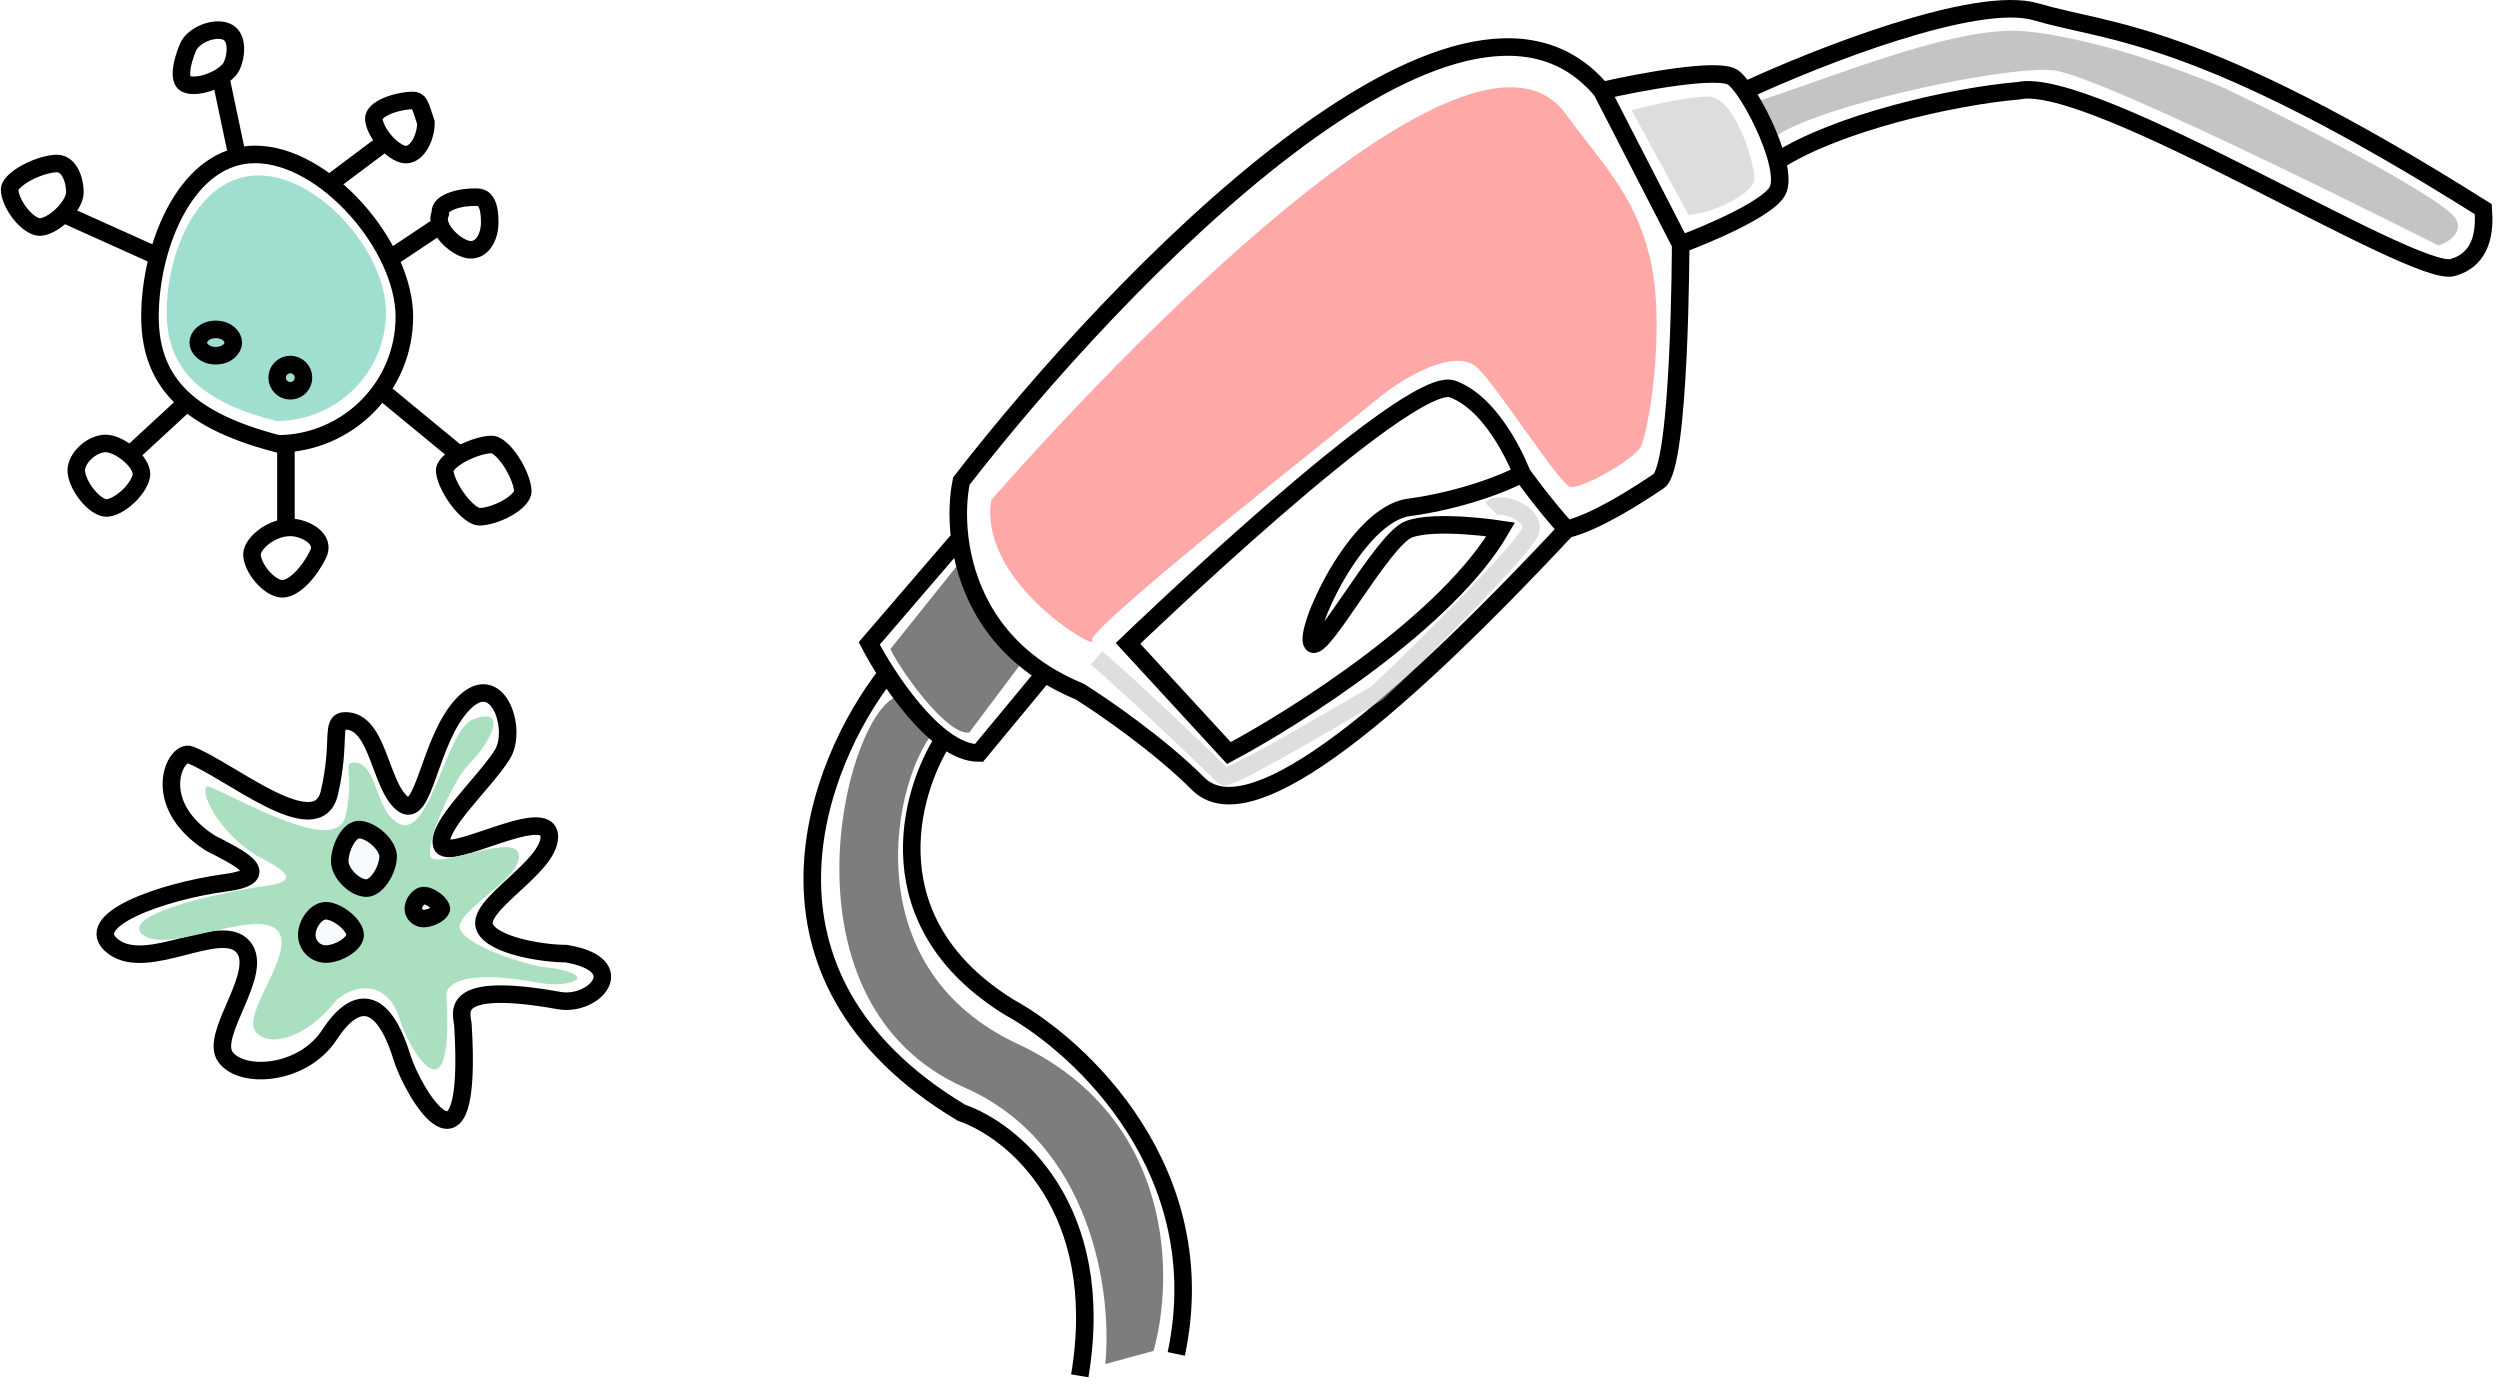
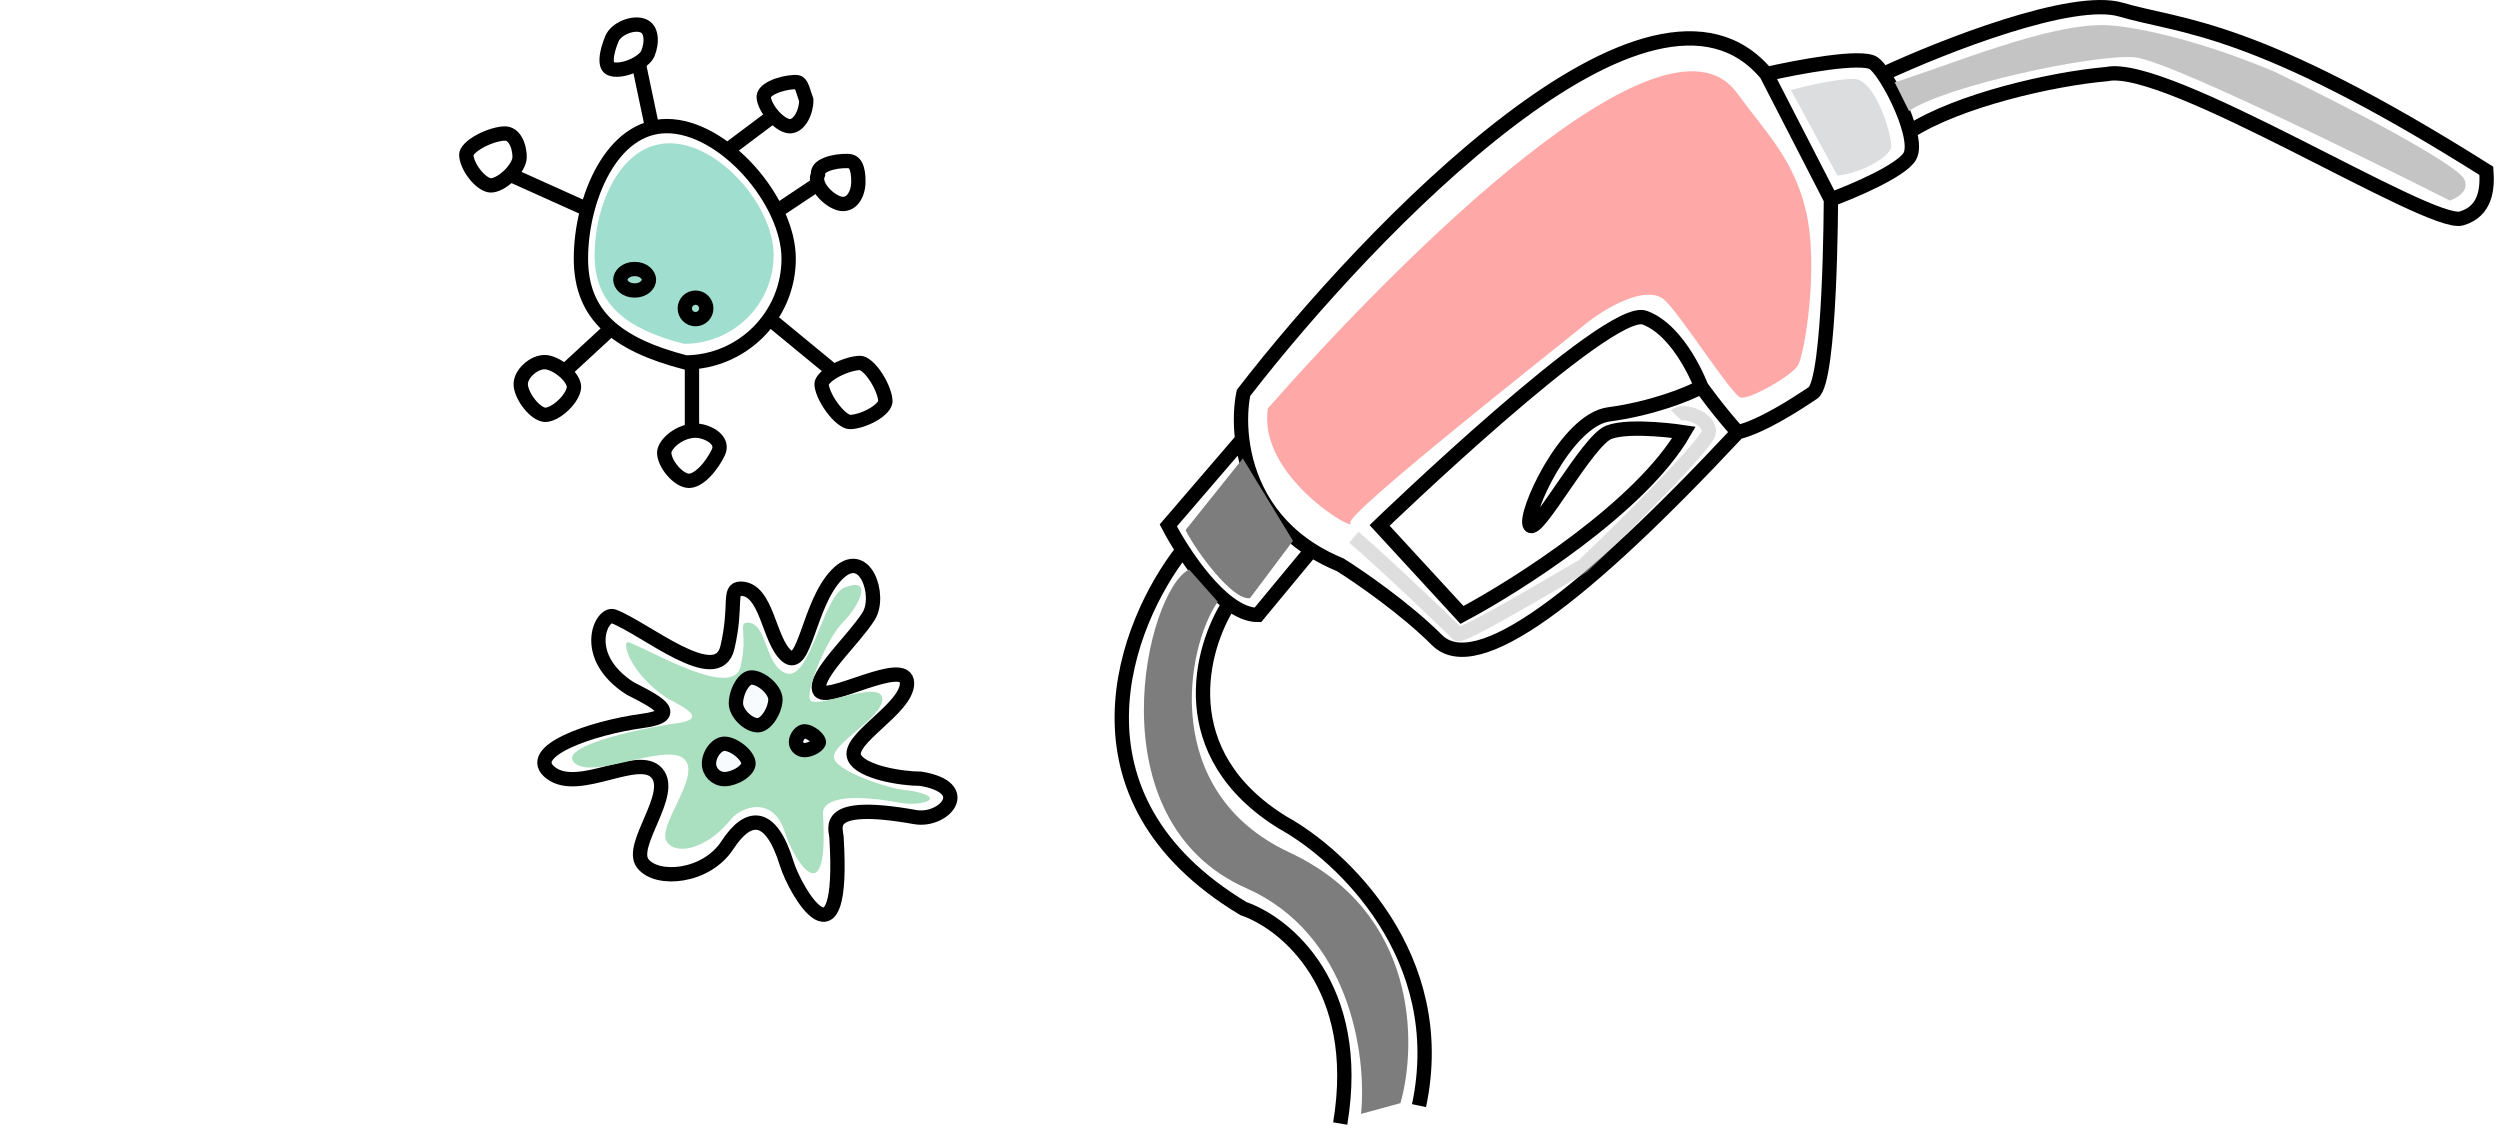
- <svg xmlns="http://www.w3.org/2000/svg" width="285" height="158" viewBox="0 0 285 158" fill="none">
-   <path d="M229.5 3.5C221.5 3.5 208.833 8.833 200.5 11.5L202.5 15.5C207.5 12 228.5 7.5 234 8C239.5 8.5 278 28 278 28C278 28 281 27 280 25C279 23 265 15.5 253.5 10C242.517 5.378 233.204 3.5 229.5 3.5Z" fill="#C4C4C4" />
-   <path d="M101.5 74L109.5 64L116.5 75.5L110.5 83.5C108.1 83.9 103 77 101.5 74Z" fill="#7D7D7D" />
-   <path d="M106.001 84L102.001 79.5C96.001 82.5 88.501 114.5 110.001 124C124.349 130.34 126.834 147.167 126.001 155.5L131.501 154C133.834 145.833 134.001 127.4 116.001 119C98.001 110.6 101.501 90.5 106.001 84Z" fill="#7D7D7D" />
-   <path d="M182.594 10.345C166.594 -8.855 127.261 32.012 109.594 54.846C109.25 56.518 109.1 58.806 109.41 61.344M182.594 10.345L191.594 27.846M182.594 10.345C186.928 9.346 195.994 7.646 197.594 8.846C197.961 9.121 198.413 9.65 198.897 10.345M191.594 27.846C191.594 27.846 191.558 53.191 189.094 54.846C186.631 56.5 182.001 59.5 178.594 60.346M191.594 27.846C194.761 26.679 201.394 23.846 202.594 21.846C203.028 21.122 202.959 19.852 202.594 18.378M178.594 60.346C176.001 57.5 173.501 54 173.501 54M178.594 60.346C157.095 83.346 142.094 94.846 136.594 89.346C132.194 84.946 125.761 80.512 123.094 78.846C121.617 78.237 120.288 77.545 119.094 76.787M173.501 54C173.501 54 170.594 46.191 165.594 44.346C160.594 42.5 128.594 73.346 128.594 73.346L140.094 85.846C147.928 81.679 165.094 70.746 171.094 60.346C171.094 60.346 163.591 59.191 160.594 60.346C157.598 61.5 150.591 74.691 149.594 73.346C148.598 72 154.594 58.646 160.594 57.846C166.594 57.046 171.761 55 173.501 54ZM198.897 10.345C207.129 6.512 225.294 -0.654 232.094 1.346C240.594 3.846 250.594 3.346 283.094 23.846C283.261 26.179 283.094 29.5 279.598 30.5C275.178 31.764 238.501 8.5 230.098 10.345C222.501 11 209.394 14.004 202.594 18.378M198.897 10.345C200.283 12.338 201.929 15.697 202.594 18.378M109.41 61.344L99.094 73.346C99.6 74.319 100.289 75.519 101.11 76.787M109.41 61.344C110.035 66.473 112.535 72.624 119.094 76.787M119.094 76.787L111.594 85.846C110.288 85.846 108.927 85.228 107.595 84.246M101.11 76.787C93.105 86.973 83.595 111.246 109.594 126.846C115.428 128.846 126.295 137.646 123.094 156.846M101.11 76.787C102.848 79.472 105.175 82.462 107.595 84.246M107.595 84.246C103.595 90.446 99.495 105.246 115.095 114.846C123.262 119.346 138.495 133.546 134.095 154.346" stroke="black" stroke-width="2" />
-   <path d="M178.501 12.999C168.4 -0.893 131.501 35.999 113.001 56.999C111.501 66.499 125.501 74.499 124.501 72.999C123.701 71.799 154.002 47.999 157.001 45.499C160.001 42.999 166.001 39.499 168.501 41.999C171.002 44.499 177.783 55.196 179.001 55.5C180.219 55.804 186.101 52.5 187.001 51C187.901 49.5 190.048 36.963 188.001 28.999C186.192 21.961 182.501 18.5 178.501 12.999Z" fill="#FFA8A8" />
-   <path d="M125.001 75C129.501 78.833 138.935 87.934 139.501 88.5C140.001 89 151.001 82.5 157.001 79C162.668 73.667 174.101 62.1 174.501 60.5C175.001 58.5 171.001 57 170.001 58" stroke="#BFBFBF" stroke-opacity="0.5" stroke-width="2" />
-   <path d="M192.501 24.5L186.001 12.565C187.945 12.043 192.418 11 194.751 11C197.668 11 200.001 18.304 200.001 20.391C200.001 22.061 195.223 24.326 192.501 24.5Z" fill="#DBDDDE" />
-   <path d="M46.097 36.102C46.097 44.069 39.672 50.535 31.721 50.602C26.851 49.348 23.209 47.676 20.784 45.38C18.38 43.103 17.097 40.139 17.097 36.102C17.097 31.971 18.173 27.272 20.254 23.64C22.335 20.007 25.31 17.602 29.097 17.602C32.978 17.602 37.229 20.113 40.564 23.812C43.892 27.504 46.097 32.151 46.097 36.102Z" stroke="black" stroke-width="2" />
-   <path d="M44 35.6C44 42.448 38.404 48 31.5 48C23.436 45.959 19 42.448 19 35.6C19 28.752 22.58 20 29.484 20C36.387 20 44 28.752 44 35.6Z" fill="#A0DFD0" />
-   <path d="M26.597 39.052C26.597 39.717 25.88 40.552 24.597 40.552C23.314 40.552 22.597 39.717 22.597 39.052C22.597 38.386 23.314 37.552 24.597 37.552C25.88 37.552 26.597 38.386 26.597 39.052Z" stroke="black" stroke-width="2" />
-   <path d="M27.097 18.052L25.097 8.552M38.097 20.552L44.097 16.052M45.097 29.052L49.597 26.052M44.097 45.052L52.597 52.052M32.597 51.052V60.552M21.097 46.052L14.597 52.052M17.597 29.052L7.597 24.552" stroke="black" stroke-width="2" />
-   <circle cx="33.097" cy="43.052" r="1.5" stroke="black" stroke-width="2" />
-   <path d="M26.435 7.482C26.192 8.061 25.346 8.784 24.15 9.271C22.954 9.758 21.844 9.833 21.265 9.589C20.892 9.433 20.65 9.079 20.689 8.206C20.728 7.337 21.056 6.284 21.438 5.379C21.7 4.755 22.392 4.132 23.318 3.755C24.244 3.377 25.175 3.339 25.798 3.601C26.344 3.831 26.674 4.305 26.791 5.024C26.911 5.767 26.775 6.675 26.435 7.482Z" stroke="black" stroke-width="2" />
-   <path d="M8.533 22.008C8.521 22.636 8.003 23.621 7.074 24.517C6.144 25.413 5.141 25.894 4.513 25.883C4.255 25.878 3.907 25.767 3.493 25.49C3.085 25.218 2.67 24.823 2.297 24.351C1.521 23.37 1.084 22.269 1.097 21.57C1.099 21.412 1.193 21.137 1.552 20.761C1.9 20.395 2.414 20.026 3.029 19.693C4.286 19.014 5.709 18.626 6.502 18.64C7.094 18.651 7.577 18.969 7.952 19.594C8.339 20.238 8.549 21.132 8.533 22.008Z" stroke="black" stroke-width="2" />
-   <path d="M16.129 54.036C16.117 54.664 15.6 55.649 14.67 56.545C13.74 57.441 12.737 57.922 12.109 57.911C11.851 57.906 11.503 57.795 11.089 57.518C10.682 57.246 10.267 56.851 9.893 56.379C9.117 55.398 8.68 54.297 8.693 53.598C8.705 52.934 9.103 52.161 9.807 51.526C10.509 50.894 11.363 50.539 12.072 50.552C12.777 50.565 13.829 51.025 14.741 51.808C15.675 52.609 16.14 53.464 16.129 54.036Z" stroke="black" stroke-width="2" />
-   <path d="M36.26 63.191C35.816 64.111 35.131 65.146 34.344 65.932C33.529 66.744 32.763 67.135 32.146 67.124C31.539 67.112 30.674 66.632 29.9 65.738C29.136 64.854 28.712 63.852 28.725 63.17C28.729 62.92 28.842 62.568 29.135 62.154C29.423 61.749 29.847 61.34 30.37 60.993C31.432 60.29 32.747 59.937 33.918 60.213C34.981 60.465 35.739 60.959 36.129 61.491C36.485 61.976 36.578 62.534 36.26 63.191Z" stroke="black" stroke-width="2" />
-   <path d="M59.597 56.033C59.593 56.224 59.495 56.505 59.179 56.865C58.868 57.219 58.407 57.576 57.85 57.897C56.709 58.553 55.397 58.925 54.609 58.911C54.415 58.907 54.06 58.787 53.571 58.405C53.103 58.041 52.613 57.516 52.165 56.907C51.719 56.301 51.337 55.642 51.072 55.031C50.799 54.4 50.688 53.904 50.693 53.599C50.696 53.44 50.79 53.166 51.149 52.789C51.497 52.423 52.011 52.054 52.626 51.722C53.883 51.043 55.306 50.654 56.099 50.669C56.277 50.672 56.598 50.782 57.04 51.156C57.464 51.516 57.903 52.038 58.301 52.651C58.697 53.26 59.033 53.925 59.264 54.545C59.501 55.181 59.603 55.699 59.597 56.033Z" stroke="black" stroke-width="2" />
-   <path d="M50.136 24.497L50.197 24.336L50.2 24.164C50.208 23.743 50.501 23.315 51.387 22.953C52.246 22.603 53.375 22.456 54.31 22.474C54.661 22.48 54.888 22.564 55.044 22.665C55.202 22.768 55.345 22.927 55.468 23.171C55.73 23.69 55.846 24.482 55.828 25.456C55.812 26.317 55.562 27.116 55.159 27.668C54.774 28.196 54.266 28.489 53.616 28.477C53.322 28.471 52.899 28.352 52.408 28.08C51.929 27.814 51.446 27.436 51.04 26.994C50.173 26.05 49.902 25.123 50.136 24.497Z" stroke="black" stroke-width="2" />
-   <path d="M48.554 13.967C48.566 14.763 48.337 15.687 47.912 16.42C47.457 17.206 46.892 17.594 46.336 17.624C46.078 17.638 45.723 17.552 45.29 17.307C44.864 17.065 44.422 16.7 44.016 16.257C43.171 15.334 42.655 14.268 42.617 13.57C42.596 13.177 42.881 12.688 43.845 12.21C44.753 11.761 45.938 11.506 46.855 11.456C47.227 11.436 47.412 11.502 47.507 11.557C47.603 11.611 47.705 11.707 47.819 11.913C47.941 12.133 48.047 12.421 48.175 12.818C48.2 12.896 48.226 12.978 48.253 13.064C48.34 13.34 48.439 13.653 48.554 13.967Z" stroke="black" stroke-width="2" />
-   <path d="M25.73 100.631C31.561 99.842 27.168 97.751 23.957 96.097C16.924 91.564 19.993 85.42 21.652 86.045C26.044 87.699 36.17 96.294 37.549 90.381C38.928 84.468 37.608 82.18 39.38 82.18C43.123 82.18 43.261 89.396 45.822 91.564C48.383 93.732 48.835 84.412 52.775 80.273C56.715 76.134 59.078 83.166 57.247 86.045C55.129 89.375 49.762 94.126 50.353 96.294C50.944 98.463 62.624 91.474 62.624 95.386C62.624 98.934 54.095 103.193 55.277 105.755C56.223 107.805 61.836 108.712 64.535 108.712C72.079 109.972 67.746 114.781 63.747 114.064C50.781 111.741 52.696 115.579 52.775 116.87C53.957 136.186 47.063 124.557 45.822 120.538C43.625 113.418 40.504 113.442 37.549 117.976C34.594 122.509 27.7 123.1 25.73 120.538C23.76 117.976 30.261 110.88 27.7 107.924C25.139 104.967 16.866 110.88 12.926 107.924C8.987 104.967 18.442 101.616 25.73 100.631Z" stroke="black" stroke-width="2" />
-   <path d="M30.463 100.97C34.866 100.36 31.549 98.742 29.125 97.462C23.814 93.954 22.601 89.2 23.854 89.683C27.171 90.963 38.347 97.614 39.388 93.039C40.429 88.463 38.996 86.923 40.334 86.923C43.16 86.923 42.647 92.705 45.635 93.954C49.049 95.381 50.885 83.165 53.923 82.008C58.008 80.453 55.947 84.61 53.634 86.923C51.49 89.068 48.61 95.937 49.056 97.614C49.502 99.292 59.17 94.587 59.17 97.614C59.17 100.36 51.585 104.022 52.477 106.004C53.37 107.987 60.848 110.341 62.886 110.341C68.582 111.316 64.748 112.63 61.729 112.076C51.938 110.278 50.825 112.537 50.885 113.536C51.777 128.483 46.572 119.484 45.635 116.374C43.975 110.865 39.404 112.656 38.021 114.391C34.93 118.27 30.612 119.554 29.125 117.571C27.637 115.589 33.046 109.401 31.951 106.613C30.463 102.826 19.312 108.901 16.337 106.613C13.362 104.325 24.96 101.732 30.463 100.97Z" fill="#AADFBF" />
-   <path d="M40.491 106.584C40.491 106.961 40.187 107.494 39.427 108C38.697 108.486 37.803 108.764 37.154 108.764C35.95 108.764 34.974 107.788 34.974 106.584C34.974 105.956 35.237 105.232 35.686 104.67C36.138 104.105 36.671 103.825 37.154 103.825C37.712 103.825 38.576 104.177 39.341 104.814C40.126 105.467 40.491 106.152 40.491 106.584Z" fill="#F7FBFD" stroke="black" stroke-width="2" />
-   <path d="M44.249 97.621C44.249 98.335 43.938 99.298 43.4 100.081C42.843 100.892 42.238 101.247 41.78 101.247C41.186 101.247 40.413 100.888 39.753 100.229C39.093 99.57 38.732 98.797 38.732 98.199C38.732 97.441 38.999 96.463 39.467 95.692C39.952 94.894 40.483 94.573 40.912 94.573C41.522 94.573 42.377 94.947 43.116 95.622C43.861 96.303 44.249 97.067 44.249 97.621Z" fill="#F7FBFD" stroke="black" stroke-width="2" />
-   <path d="M50.32 103.596C50.32 103.663 50.239 103.931 49.736 104.254C49.271 104.551 48.705 104.717 48.318 104.717C47.618 104.717 47.116 104.18 47.116 103.596C47.116 103.273 47.262 102.867 47.531 102.543C47.799 102.22 48.09 102.091 48.318 102.091C48.618 102.091 49.153 102.286 49.65 102.684C50.173 103.104 50.32 103.474 50.32 103.596Z" fill="#F7FBFD" stroke="black" stroke-width="2" />
+ <svg xmlns="http://www.w3.org/2000/svg" width="349" height="158" viewBox="0 0 349 158" fill="none">
+   <path d="M246.594 10.345C230.594 -8.855 191.261 32.012 173.594 54.846C173.25 56.518 173.1 58.806 173.41 61.344M246.594 10.345L255.594 27.846M246.594 10.345C250.928 9.346 259.994 7.646 261.594 8.846C261.961 9.121 262.413 9.65 262.897 10.345M255.594 27.846C255.594 27.846 255.558 53.191 253.094 54.846C250.631 56.5 246.001 59.5 242.594 60.346M255.594 27.846C258.761 26.679 265.394 23.846 266.594 21.846C267.028 21.122 266.959 19.852 266.594 18.378M242.594 60.346C240.001 57.5 237.501 54 237.501 54M242.594 60.346C221.095 83.346 206.094 94.846 200.594 89.346C196.194 84.946 189.761 80.512 187.094 78.846C185.617 78.237 184.288 77.545 183.094 76.787M237.501 54C237.501 54 234.594 46.191 229.594 44.346C224.594 42.5 192.594 73.346 192.594 73.346L204.094 85.846C211.928 81.679 229.094 70.746 235.094 60.346C235.094 60.346 227.591 59.191 224.594 60.346C221.598 61.5 214.591 74.691 213.594 73.346C212.598 72 218.594 58.646 224.594 57.846C230.594 57.046 235.761 55 237.501 54ZM262.897 10.345C271.129 6.512 289.294 -0.654 296.094 1.346C304.594 3.846 314.594 3.346 347.094 23.846C347.261 26.179 347.094 29.5 343.598 30.5C339.178 31.764 302.501 8.5 294.098 10.345C286.501 11 273.394 14.004 266.594 18.378M262.897 10.345C264.283 12.338 265.929 15.697 266.594 18.378M173.41 61.344L163.094 73.346C163.6 74.319 164.289 75.519 165.11 76.787M173.41 61.344C174.035 66.473 176.535 72.624 183.094 76.787M183.094 76.787L175.594 85.846C174.288 85.846 172.927 85.228 171.595 84.246M165.11 76.787C157.105 86.973 147.595 111.246 173.594 126.846C179.428 128.846 190.295 137.646 187.094 156.846M165.11 76.787C166.848 79.472 169.175 82.462 171.595 84.246M171.595 84.246C167.595 90.446 163.495 105.246 179.095 114.846C187.262 119.346 202.495 133.546 198.095 154.346" stroke="black" stroke-width="2" />
+   <path d="M242.501 12.999C232.4 -0.893 195.501 35.999 177.001 56.999C175.501 66.499 189.501 74.499 188.501 72.999C187.701 71.799 218.002 47.999 221.001 45.499C224.001 42.999 230.001 39.499 232.501 41.999C235.002 44.499 241.783 55.196 243.001 55.5C244.219 55.804 250.101 52.5 251.001 51C251.901 49.5 254.048 36.963 252.001 28.999C250.192 21.961 246.501 18.5 242.501 12.999Z" fill="#FFA8A8" />
+   <path d="M189.001 75C193.501 78.833 202.935 87.934 203.501 88.5C204.001 89 215.001 82.5 221.001 79C226.668 73.667 238.101 62.1 238.501 60.5C239.001 58.5 235.001 57 234.001 58" stroke="#BFBFBF" stroke-opacity="0.5" stroke-width="2" />
+   <path d="M256.501 24.5L250.001 12.565C251.945 12.043 256.418 11 258.751 11C261.668 11 264.001 18.304 264.001 20.391C264.001 22.061 259.223 24.326 256.501 24.5Z" fill="#DBDDDE" />
+   <path d="M110.097 36.102C110.097 44.069 103.672 50.535 95.721 50.602C90.851 49.348 87.209 47.676 84.784 45.38C82.38 43.103 81.097 40.139 81.097 36.102C81.097 31.971 82.173 27.272 84.254 23.64C86.335 20.007 89.31 17.602 93.097 17.602C96.978 17.602 101.229 20.113 104.564 23.812C107.892 27.504 110.097 32.151 110.097 36.102Z" stroke="black" stroke-width="2" />
+   <path d="M108 35.6C108 42.448 102.404 48 95.5 48C87.436 45.959 83 42.448 83 35.6C83 28.752 86.58 20 93.484 20C100.387 20 108 28.752 108 35.6Z" fill="#A0DFD0" />
+   <path d="M90.597 39.052C90.597 39.717 89.88 40.552 88.597 40.552C87.314 40.552 86.597 39.717 86.597 39.052C86.597 38.386 87.314 37.552 88.597 37.552C89.88 37.552 90.597 38.386 90.597 39.052Z" stroke="black" stroke-width="2" />
+   <path d="M91.097 18.052L89.097 8.552M102.097 20.552L108.097 16.052M109.097 29.052L113.597 26.052M108.097 45.052L116.597 52.052M96.597 51.052V60.552M85.097 46.052L78.597 52.052M81.597 29.052L71.597 24.552" stroke="black" stroke-width="2" />
+   <circle cx="97.097" cy="43.052" r="1.5" stroke="black" stroke-width="2" />
+   <path d="M90.435 7.482C90.192 8.061 89.345 8.784 88.15 9.271C86.954 9.758 85.844 9.833 85.265 9.589C84.892 9.433 84.65 9.079 84.689 8.206C84.728 7.337 85.056 6.284 85.438 5.379C85.7 4.755 86.392 4.132 87.318 3.755C88.244 3.377 89.175 3.339 89.798 3.601C90.344 3.831 90.674 4.305 90.791 5.024C90.911 5.767 90.775 6.675 90.435 7.482Z" stroke="black" stroke-width="2" />
+   <path d="M72.533 22.008C72.521 22.636 72.003 23.621 71.074 24.517C70.144 25.413 69.141 25.894 68.512 25.883C68.254 25.878 67.907 25.767 67.492 25.49C67.085 25.218 66.67 24.823 66.297 24.351C65.521 23.37 65.084 22.269 65.096 21.57C65.099 21.412 65.193 21.137 65.552 20.761C65.9 20.395 66.414 20.026 67.029 19.693C68.286 19.014 69.709 18.626 70.502 18.64C71.094 18.651 71.577 18.969 71.951 19.594C72.338 20.238 72.549 21.132 72.533 22.008Z" stroke="black" stroke-width="2" />
+   <path d="M80.129 54.036C80.117 54.664 79.6 55.649 78.67 56.545C77.74 57.441 76.737 57.922 76.109 57.911C75.851 57.906 75.503 57.795 75.089 57.518C74.681 57.246 74.266 56.851 73.893 56.379C73.117 55.398 72.68 54.297 72.693 53.598C72.705 52.934 73.103 52.161 73.807 51.526C74.509 50.894 75.363 50.539 76.072 50.552C76.776 50.565 77.829 51.025 78.741 51.808C79.675 52.609 80.139 53.464 80.129 54.036Z" stroke="black" stroke-width="2" />
+   <path d="M100.26 63.191C99.816 64.111 99.131 65.146 98.344 65.932C97.529 66.744 96.763 67.135 96.146 67.124C95.539 67.112 94.674 66.632 93.9 65.738C93.136 64.854 92.712 63.852 92.724 63.17C92.729 62.92 92.842 62.568 93.135 62.154C93.423 61.749 93.847 61.34 94.37 60.993C95.432 60.29 96.747 59.937 97.918 60.213C98.981 60.465 99.739 60.959 100.129 61.491C100.485 61.976 100.578 62.534 100.26 63.191Z" stroke="black" stroke-width="2" />
+   <path d="M123.597 56.033C123.593 56.224 123.495 56.505 123.179 56.865C122.868 57.219 122.407 57.576 121.85 57.897C120.709 58.553 119.397 58.925 118.609 58.911C118.415 58.907 118.06 58.787 117.571 58.405C117.103 58.041 116.613 57.516 116.165 56.907C115.719 56.301 115.337 55.642 115.072 55.031C114.799 54.4 114.688 53.904 114.693 53.599C114.696 53.44 114.79 53.166 115.149 52.789C115.497 52.423 116.011 52.054 116.626 51.722C117.883 51.043 119.306 50.654 120.098 50.669C120.277 50.672 120.598 50.782 121.04 51.156C121.464 51.516 121.902 52.038 122.301 52.651C122.697 53.26 123.032 53.925 123.264 54.545C123.501 55.181 123.603 55.699 123.597 56.033Z" stroke="black" stroke-width="2" />
+   <path d="M114.136 24.497L114.197 24.336L114.2 24.164C114.207 23.743 114.501 23.315 115.387 22.953C116.246 22.603 117.375 22.456 118.309 22.474C118.661 22.48 118.888 22.564 119.043 22.665C119.202 22.768 119.345 22.927 119.468 23.171C119.73 23.69 119.846 24.482 119.828 25.456C119.812 26.317 119.562 27.116 119.159 27.668C118.774 28.196 118.266 28.489 117.616 28.477C117.321 28.471 116.898 28.352 116.408 28.08C115.929 27.814 115.445 27.436 115.04 26.994C114.173 26.05 113.902 25.123 114.136 24.497Z" stroke="black" stroke-width="2" />
+   <path d="M112.554 13.967C112.566 14.763 112.337 15.687 111.912 16.42C111.456 17.206 110.892 17.594 110.336 17.624C110.078 17.638 109.723 17.552 109.29 17.307C108.864 17.065 108.422 16.7 108.015 16.257C107.17 15.334 106.655 14.268 106.617 13.57C106.596 13.177 106.881 12.688 107.845 12.21C108.753 11.761 109.938 11.506 110.855 11.456C111.227 11.436 111.412 11.502 111.507 11.557C111.603 11.611 111.704 11.707 111.819 11.913C111.941 12.133 112.046 12.421 112.174 12.818C112.199 12.896 112.226 12.978 112.253 13.064C112.34 13.34 112.439 13.653 112.554 13.967Z" stroke="black" stroke-width="2" />
+   <path d="M89.73 100.631C95.561 99.842 91.168 97.751 87.957 96.097C80.924 91.564 83.993 85.42 85.652 86.045C90.044 87.699 100.17 96.294 101.549 90.381C102.928 84.468 101.607 82.18 103.38 82.18C107.123 82.18 107.261 89.396 109.822 91.564C112.383 93.732 112.835 84.412 116.775 80.273C120.715 76.134 123.078 83.166 121.247 86.045C119.129 89.375 113.762 94.126 114.353 96.294C114.944 98.463 126.624 91.474 126.624 95.386C126.624 98.934 118.095 103.193 119.277 105.755C120.223 107.805 125.836 108.712 128.535 108.712C136.079 109.972 131.746 114.781 127.747 114.064C114.781 111.741 116.696 115.579 116.775 116.87C117.957 136.186 111.063 124.557 109.822 120.538C107.625 113.418 104.504 113.442 101.549 117.976C98.594 122.509 91.7 123.1 89.73 120.538C87.76 117.976 94.261 110.88 91.7 107.924C89.139 104.967 80.866 110.88 76.926 107.924C72.987 104.967 82.442 101.616 89.73 100.631Z" stroke="black" stroke-width="2" />
+   <path d="M94.463 100.97C98.866 100.36 95.549 98.742 93.125 97.462C87.814 93.954 86.601 89.2 87.854 89.683C91.171 90.963 102.347 97.614 103.388 93.039C104.429 88.463 102.996 86.923 104.334 86.923C107.16 86.923 106.647 92.705 109.635 93.954C113.049 95.381 114.885 83.164 117.923 82.008C122.009 80.453 119.947 84.61 117.634 86.923C115.49 89.068 112.61 95.937 113.056 97.614C113.502 99.292 123.17 94.587 123.17 97.614C123.17 100.36 115.585 104.022 116.478 106.004C117.37 107.987 124.848 110.341 126.886 110.341C132.582 111.316 128.749 112.63 125.73 112.076C115.938 110.278 114.825 112.537 114.885 113.536C115.777 128.483 110.572 119.484 109.635 116.374C107.976 110.864 103.404 112.656 102.021 114.391C98.93 118.27 94.612 119.554 93.125 117.571C91.637 115.589 97.046 109.401 95.951 106.613C94.463 102.826 83.312 108.901 80.337 106.613C77.362 104.325 88.96 101.732 94.463 100.97Z" fill="#AADFBF" />
+   <path d="M104.491 106.584C104.491 106.961 104.187 107.494 103.427 108C102.697 108.486 101.803 108.764 101.154 108.764C99.95 108.764 98.974 107.788 98.974 106.584C98.974 105.956 99.237 105.232 99.686 104.67C100.138 104.105 100.671 103.825 101.154 103.825C101.712 103.825 102.576 104.177 103.341 104.814C104.126 105.467 104.491 106.152 104.491 106.584Z" fill="#F7FBFD" stroke="black" stroke-width="2" />
+   <path d="M108.249 97.621C108.249 98.335 107.937 99.298 107.399 100.081C106.843 100.892 106.238 101.247 105.779 101.247C105.186 101.247 104.413 100.888 103.753 100.229C103.092 99.57 102.732 98.797 102.732 98.199C102.732 97.441 102.999 96.463 103.467 95.692C103.952 94.894 104.482 94.573 104.912 94.573C105.522 94.573 106.376 94.947 107.116 95.622C107.861 96.303 108.249 97.067 108.249 97.621Z" fill="#F7FBFD" stroke="black" stroke-width="2" />
+   <path d="M114.321 103.596C114.321 103.664 114.239 103.931 113.736 104.254C113.272 104.551 112.705 104.717 112.318 104.717C111.618 104.717 111.116 104.18 111.116 103.596C111.116 103.273 111.262 102.867 111.531 102.543C111.799 102.22 112.09 102.091 112.318 102.091C112.618 102.091 113.153 102.286 113.65 102.685C114.173 103.104 114.321 103.474 114.321 103.596Z" fill="#F7FBFD" stroke="black" stroke-width="2" />
+   <path d="M293.5 3.5C285.5 3.5 272.833 8.833 264.5 11.5L266.5 15.5C271.5 12 292.5 7.5 298 8C303.5 8.5 342 28 342 28C342 28 345 27 344 25C343 23 329 15.5 317.5 10C306.517 5.378 297.204 3.5 293.5 3.5Z" fill="#C4C4C4" />
+   <path d="M165.5 74L173.5 64L180.5 75.5L174.5 83.5C172.1 83.9 167 77 165.5 74Z" fill="#7D7D7D" />
+   <path d="M170.001 84L166.001 79.5C160.001 82.5 152.501 114.5 174.001 124C188.349 130.34 190.834 147.167 190.001 155.5L195.501 154C197.834 145.833 198.001 127.4 180.001 119C162.001 110.6 165.501 90.5 170.001 84Z" fill="#7D7D7D" />
</svg>
